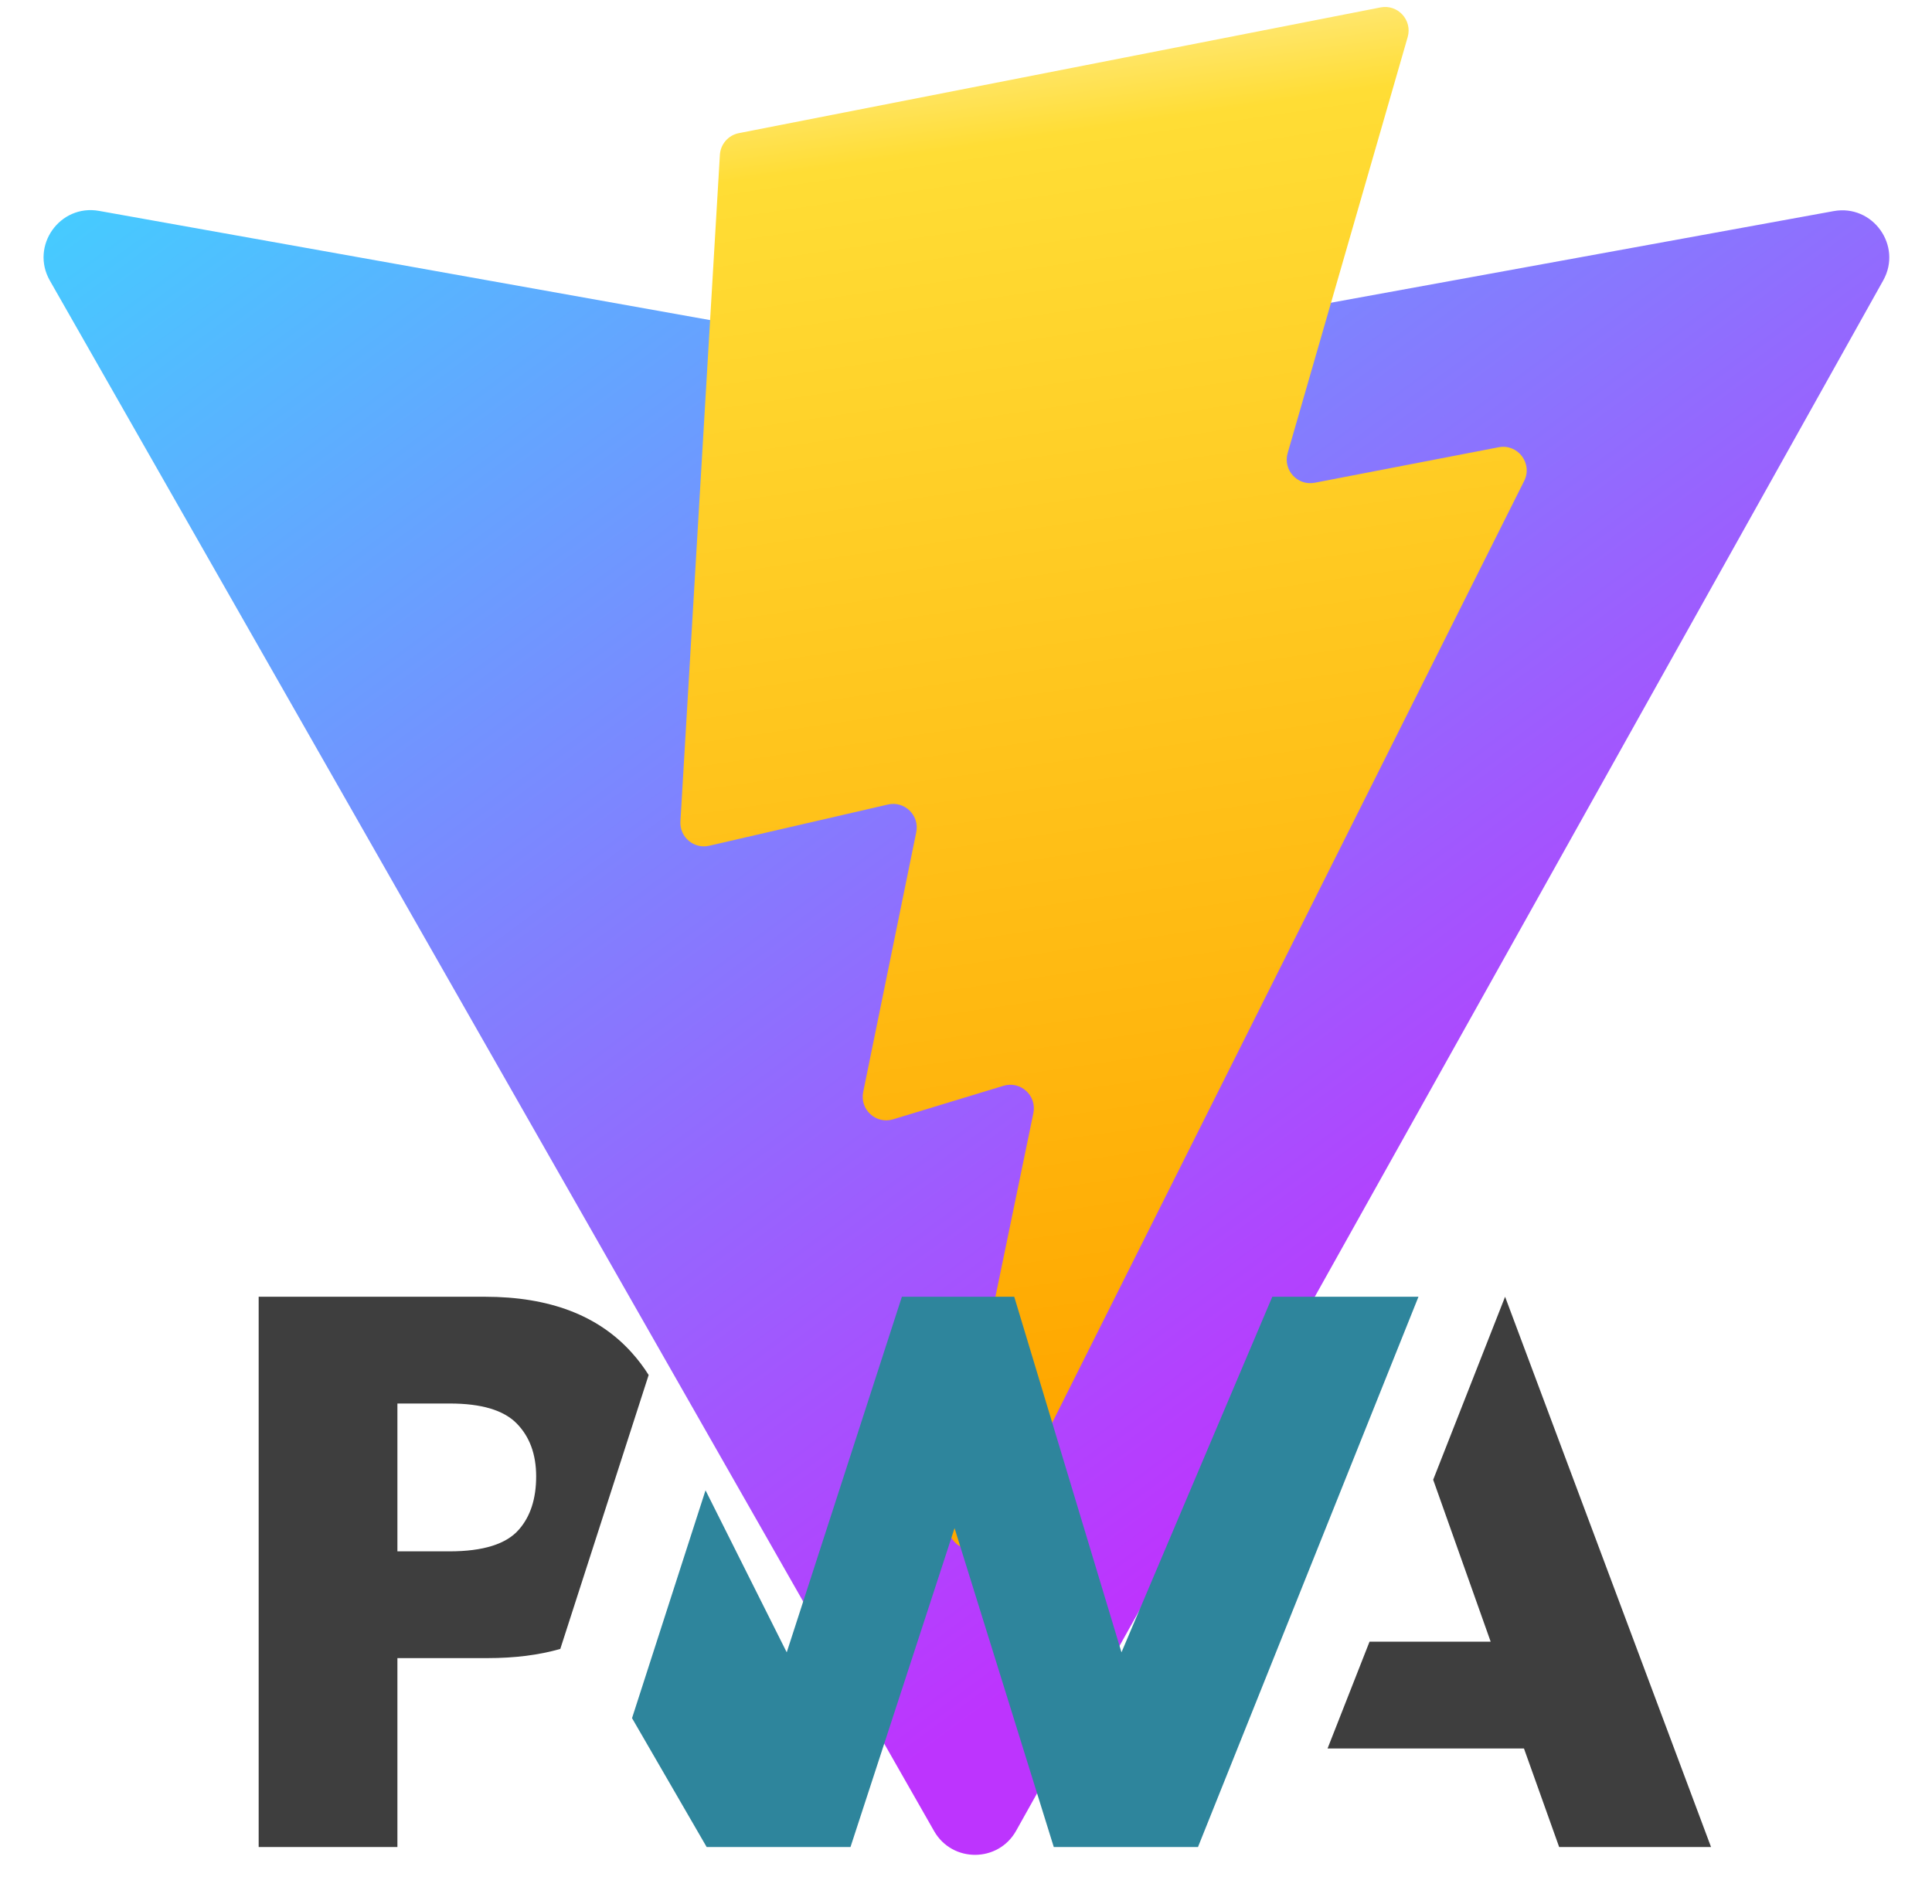
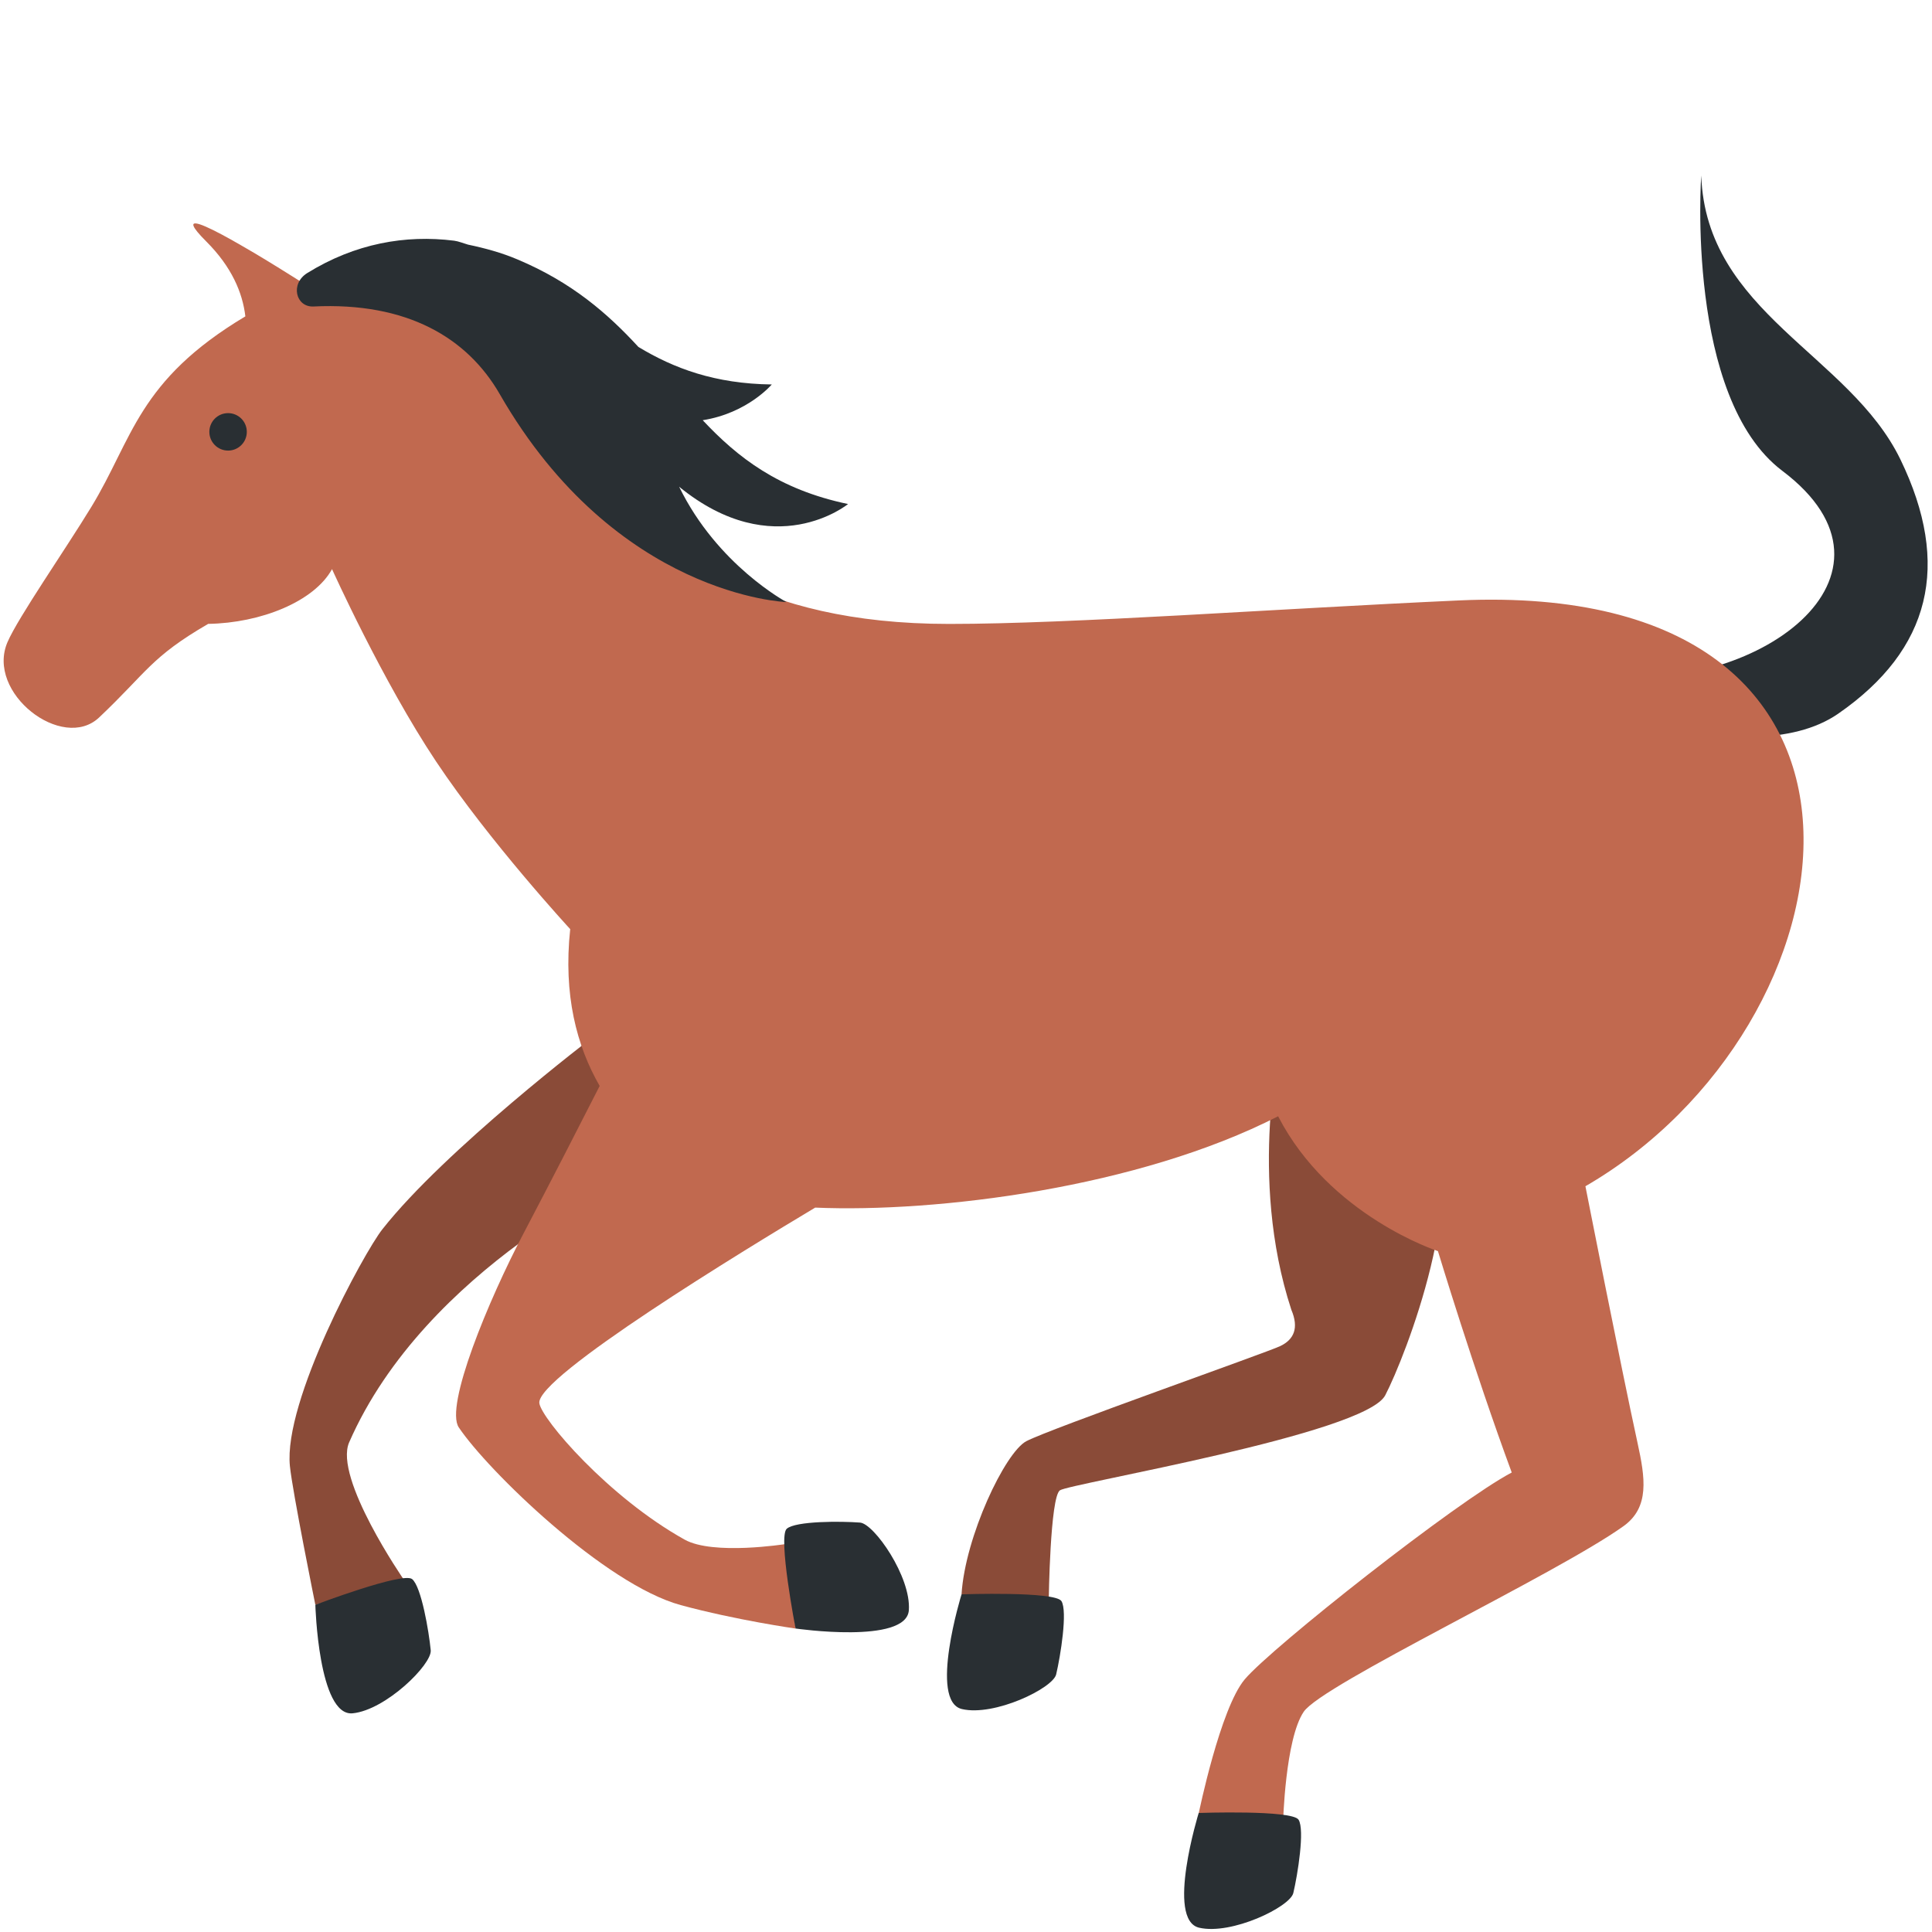
- <svg xmlns="http://www.w3.org/2000/svg" width="410" height="404" viewBox="0 0 410 404" fill="none" version="1.1" id="svg20">
-   <path d="M399.641 59.525L215.643 388.545C211.844 395.338 202.084 395.378 198.228 388.618L10.582 59.556C6.381 52.19 12.68 43.267 21.028 44.759L205.223 77.682C206.398 77.892 207.601 77.89 208.776 77.676L389.119 44.806C397.439 43.289 403.768 52.143 399.641 59.525Z" fill="url(#paint0_linear)" id="path2" />
-   <defs id="defs18">
-     <linearGradient id="paint0_linear" x1="6" y1="33" x2="235" y2="344" gradientUnits="userSpaceOnUse">
-       <stop stop-color="#41D1FF" id="stop6" />
-       <stop offset="1" stop-color="#BD34FE" id="stop8" />
-     </linearGradient>
-     <linearGradient id="paint1_linear" x1="194.651" y1="8.818" x2="236.076" y2="292.989" gradientUnits="userSpaceOnUse">
-       <stop stop-color="#FFEA83" id="stop11" />
-       <stop offset="0.083" stop-color="#FFDD35" id="stop13" />
-       <stop offset="1" stop-color="#FFA800" id="stop15" />
-     </linearGradient>
-   </defs>
-   <path d="M292.965 1.574L156.801 28.255C154.563 28.694 152.906 30.59 152.771 32.866L144.395 174.33C144.198 177.662 147.258 180.248 150.51 179.498L188.42 170.749C191.967 169.931 195.172 173.055 194.443 176.622L183.18 231.775C182.422 235.487 185.907 238.661 189.532 237.56L212.947 230.446C216.577 229.344 220.065 232.527 219.297 236.242L201.398 322.875C200.278 328.294 207.486 331.249 210.492 326.603L212.5 323.5L323.454 102.072C325.312 98.365 322.108 94.137 318.036 94.923L279.014 102.454C275.347 103.161 272.227 99.746 273.262 96.158L298.731 7.867C299.767 4.273 296.636 0.855 292.965 1.574Z" fill="url(#paint1_linear)" id="path4" />
-   <g id="layer1">
-     <g id="g8" transform="matrix(0.1578966,0,0,0.1589033,54.89293,275.2164)">
-       <path fill="#3d3d3d" fill-opacity="1" stroke-width="0.2" stroke-linejoin="round" d="m 1436.62,603.304 56.39,-142.599 h 162.82 L 1578.56,244.39 1675.2,5.28336e-4 1952,734.933 h -204.13 l -47.3,-131.629 z" id="path2-1" style="fill:#3e3e3e;fill-opacity:1" />
-       <path fill="#5a0fc8" fill-opacity="1" stroke-width="0.2" stroke-linejoin="round" d="M 1262.47,734.935 1558.79,0.002 1362.34,0.003 1159.64,474.933 1015.5,0.004 H 864.499 L 709.731,474.933 600.585,258.517 501.812,562.819 602.096,734.935 h 193.331 l 139.857,-425.91 133.346,425.91 z" id="path4-4" style="fill:#2e859c;fill-opacity:1" />
-       <path fill="#3d3d3d" fill-opacity="1" stroke-width="0.2" stroke-linejoin="round" d="m 186.476,482.643 h 121.003 c 36.654,0 69.293,-4.091 97.917,-12.273 l 31.293,-96.408 87.459,-269.446 C 517.484,93.954 509.876,83.967 501.324,74.557 456.419,24.852 390.719,4.06265e-4 304.222,4.06265e-4 H -3.8147e-6 V 734.933 H 186.476 Z M 346.642,169.079 c 17.54,17.653 26.309,41.276 26.309,70.871 0,29.822 -7.713,53.474 -23.138,70.956 -16.91,19.425 -48.047,29.137 -93.409,29.137 H 186.476 V 142.598 h 70.442 c 42.277,0 72.185,8.827 89.724,26.481 z" id="path6" style="fill:#3e3e3e;fill-opacity:1" />
-     </g>
-   </g>
+ <svg xmlns="http://www.w3.org/2000/svg" viewBox="0 0 36 36">
+   <path fill="#292F33" d="M28.721 12.849s3.809 1.643 5.532.449c1.723-1.193 2.11-2.773 1.159-4.736-.951-1.961-3.623-2.732-3.712-5.292 0 0-.298 4.141 1.513 5.505 2.562 1.933-.446 4.21-3.522 3.828-3.078-.382-.97.246-.97.246z" />
+   <path fill="#8A4B38" d="M23.875 19.375s-.628 2.542.187 5.03c.145.341.049.556-.208.678-.256.122-4.294 1.542-4.729 1.771-.396.208-1.142 1.78-1.208 2.854.844.218 1.625.104 1.625.104s.025-1.915.208-2.042c.183-.127 5.686-1.048 6.062-1.771s1.611-3.888.812-5.292c-.225-.395-.637-1.15-.637-1.15l-2.112-.182z" />
+   <path fill="#292F33" d="M17.917 29.708s-.616 1.993.008 2.138c.605.141 1.694-.388 1.755-.646.081-.343.216-1.179.098-1.366-.118-.186-1.861-.126-1.861-.126z" />
+   <path fill="#8A4B38" d="M11.812 21.875l-.75-2.562s-2.766 2.105-3.938 3.594c-.344.437-1.847 3.198-1.722 4.413.05.488.474 2.583.474 2.583l1.651-.465s-1.312-1.896-1.021-2.562c1.428-3.263 5.306-5.001 5.306-5.001z" />
+   <path fill="#292F33" d="M7.679 29.424c-.172-.139-1.803.479-1.803.479s.057 2.085.695 2.022c.618-.061 1.48-.912 1.455-1.175-.034-.351-.175-1.187-.347-1.326z" />
+   <path fill="#C1694F" d="M27.188 11.188c-3.437.156-7.207.438-9.5.438-3.655 0-5.219-1.428-6.562-2.625C8.838 6.964 8.167 4.779 6 5.501c0 0-.632-.411-1.247-.778l-.261-.152c-.256-.148-.492-.276-.656-.347-.164-.072-.258-.087-.228-.01.019.051.093.143.236.286.472.472.675.95.728 1.395-2.01 1.202-2.093 2.276-2.871 3.552-.492.807-1.36 2.054-1.56 2.515-.412.948 1.024 2.052 1.706 1.407.893-.845.961-1.122 2.032-1.744.983-.016 1.975-.416 2.308-1.02 0 0 .938 2.083 1.938 3.583s2.5 3.125 2.5 3.125c-.131 1.227.12 2.176.549 2.922-.385.757-.924 1.807-1.417 2.745-.656 1.245-1.473 3.224-1.208 3.618.534.798 2.719 2.926 4.137 3.311 1.03.28 2.14.437 2.14.437l-.193-1.574s-1.343.213-1.875-.083c-1.427-.795-2.666-2.248-2.708-2.542-.07-.487 3.841-2.868 5.14-3.645 2.266.097 6.022-.369 8.626-1.702.958 1.86 2.978 2.513 2.978 2.513s.667 2.208 1.375 4.125c-1.017.533-4.468 3.254-4.975 3.854-.456.54-.856 2.49-.856 2.49.82.375 1.57.187 1.57.187s.039-1.562.385-2.073c.346-.511 4.701-2.559 5.958-3.458.492-.352.404-.903.262-1.552-.321-1.471-.97-4.781-.971-4.782 5.146-2.979 6.458-11.316-2.354-10.916z" />
+   <path fill="#292F33" d="M22.336 33.782s-.616 1.993.008 2.138c.605.141 1.694-.388 1.755-.646.081-.343.216-1.179.098-1.366-.118-.187-1.861-.126-1.861-.126zm-7.676-5.296c-.167.146.164 1.859.164 1.859s2.064.299 2.111-.34c.045-.62-.647-1.614-.91-1.634-.351-.027-1.198-.031-1.365.115z" />
+   <circle fill="#292F33" cx="4.25" cy="8.047" r=".349" />
+   <path fill="#292F33" d="M12.655 9.07c1.773 1.446 3.147.322 3.147.322-1.295-.271-2.056-.867-2.708-1.562.835-.131 1.287-.666 1.287-.666-1.061-.013-1.824-.3-2.485-.699-.565-.614-1.233-1.202-2.254-1.631-.294-.125-.606-.21-.922-.276-.086-.025-.178-.063-.258-.073-.906-.114-1.845.051-2.737.603-.322.2-.214.639.117.623 1.741-.085 2.866.582 3.47 1.633 2.169 3.772 5.344 3.875 5.344 3.875s-1.29-.688-2.001-2.149z" />
</svg>
